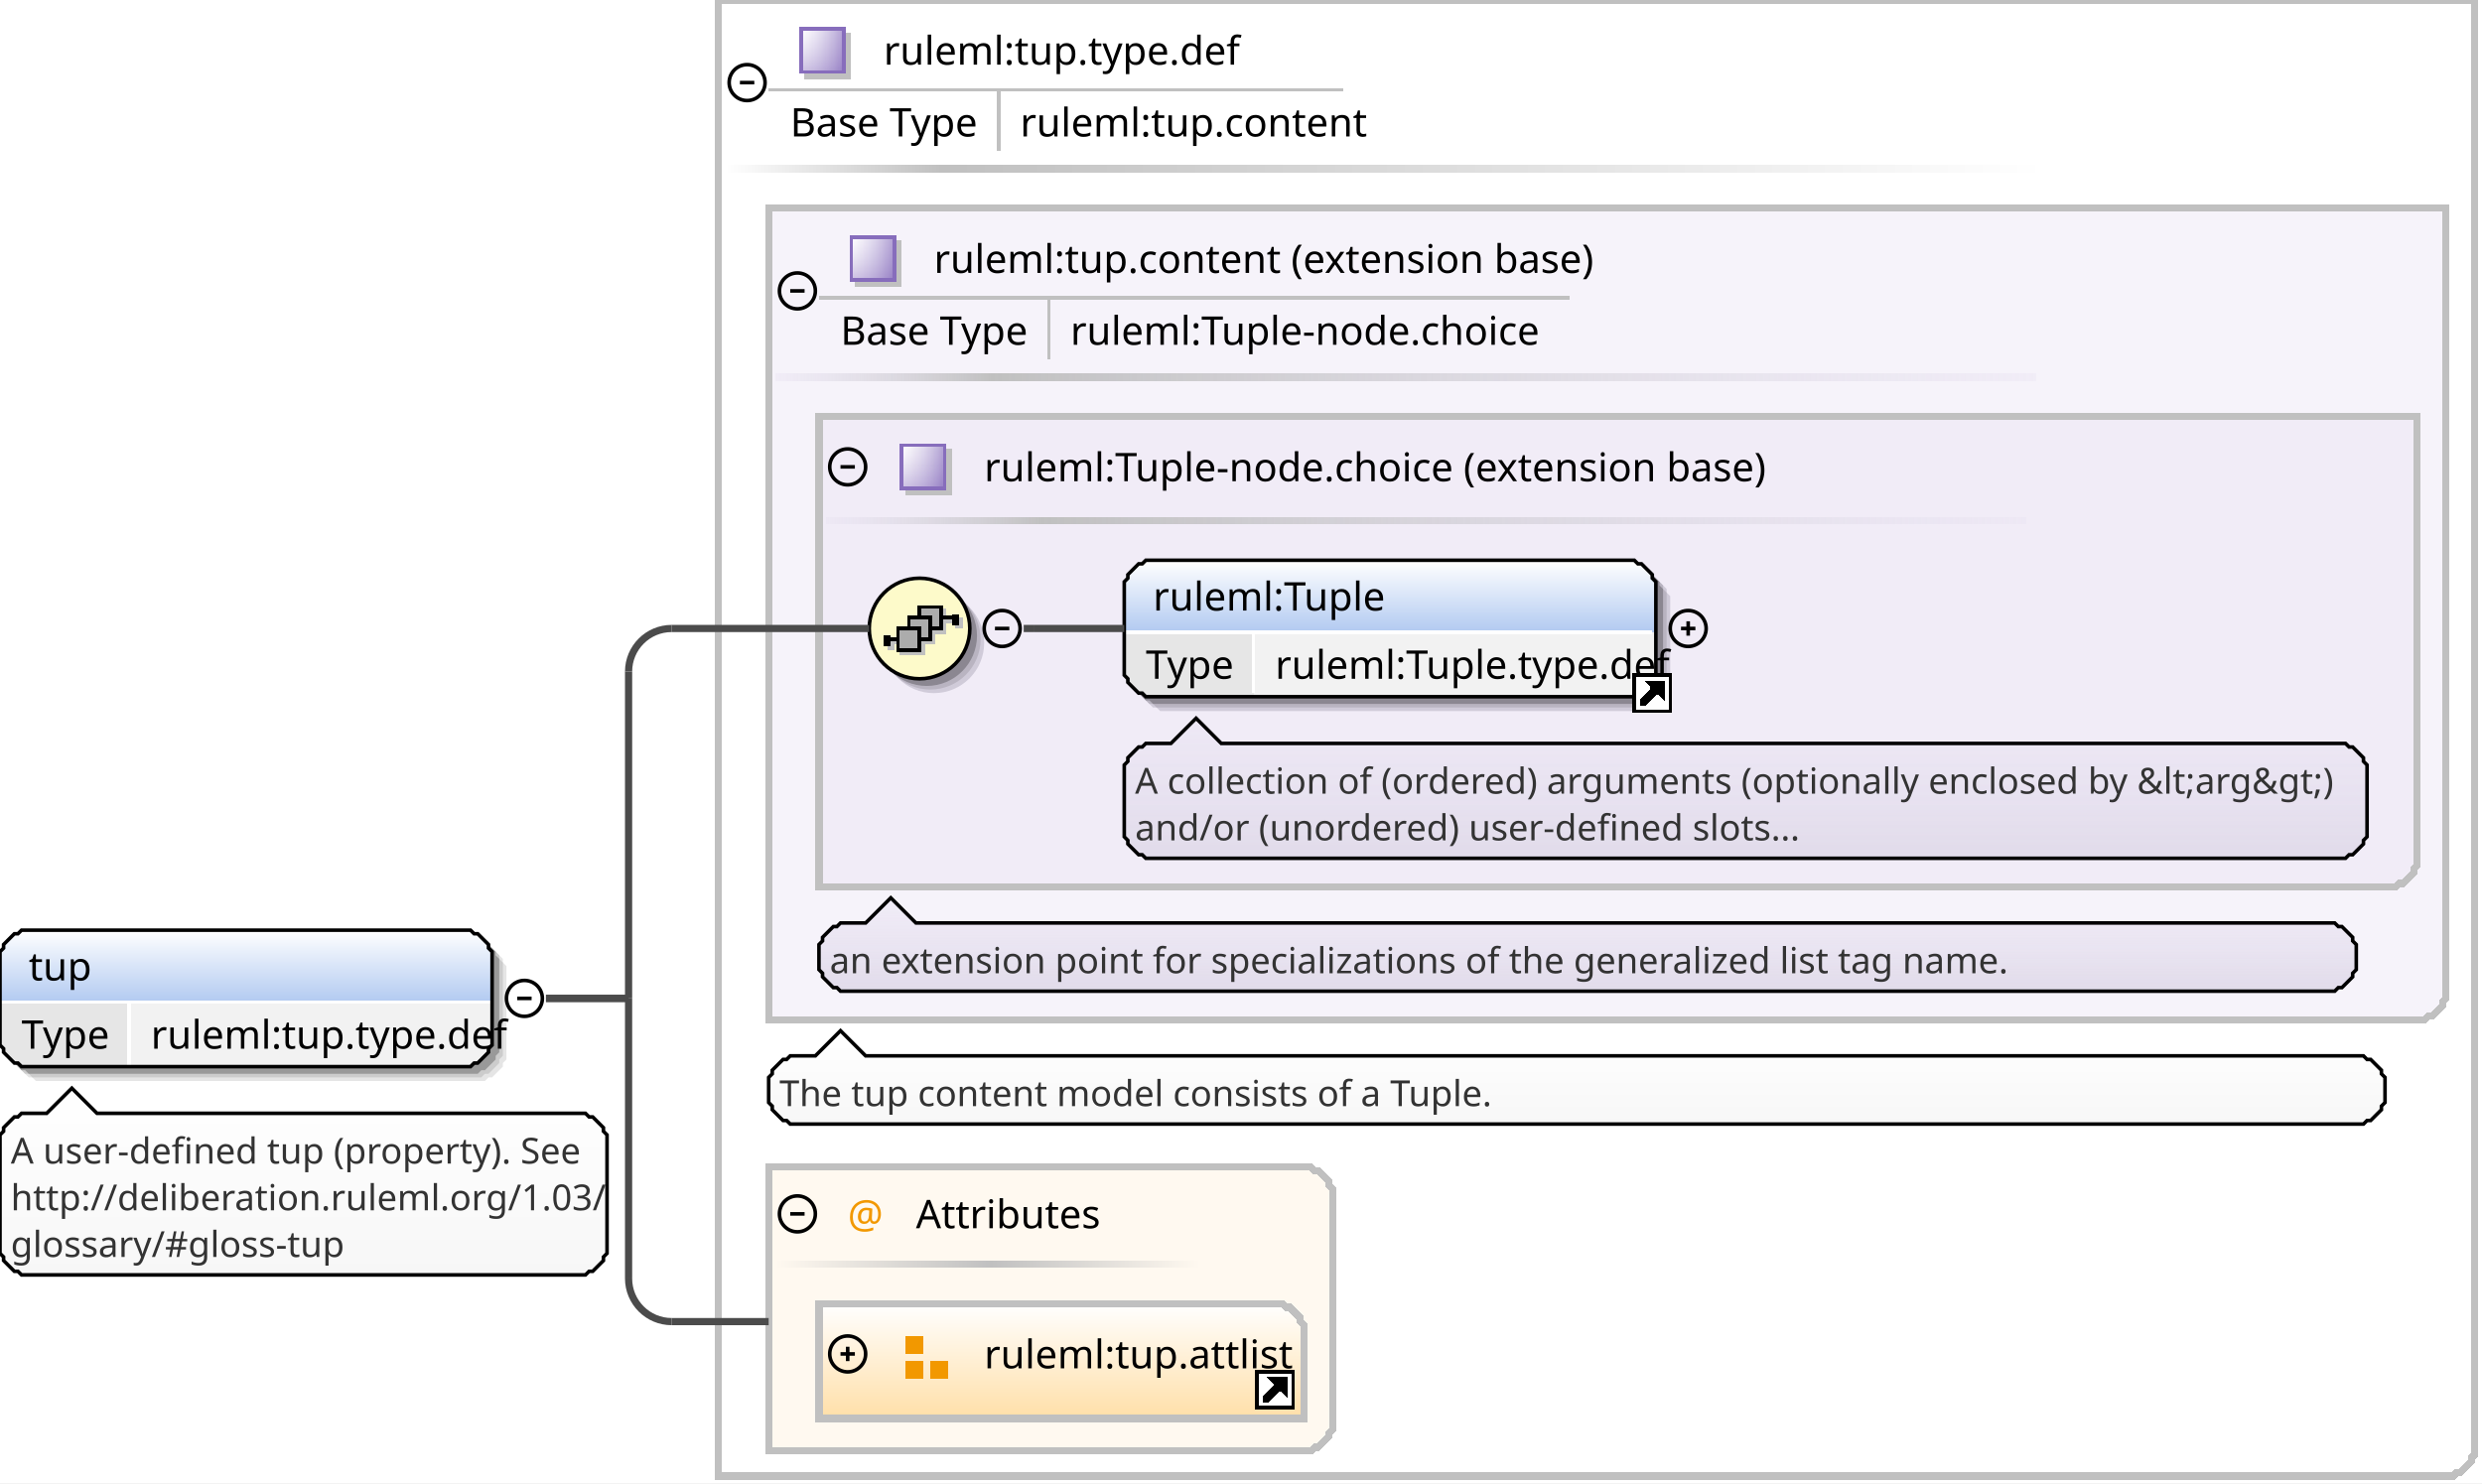
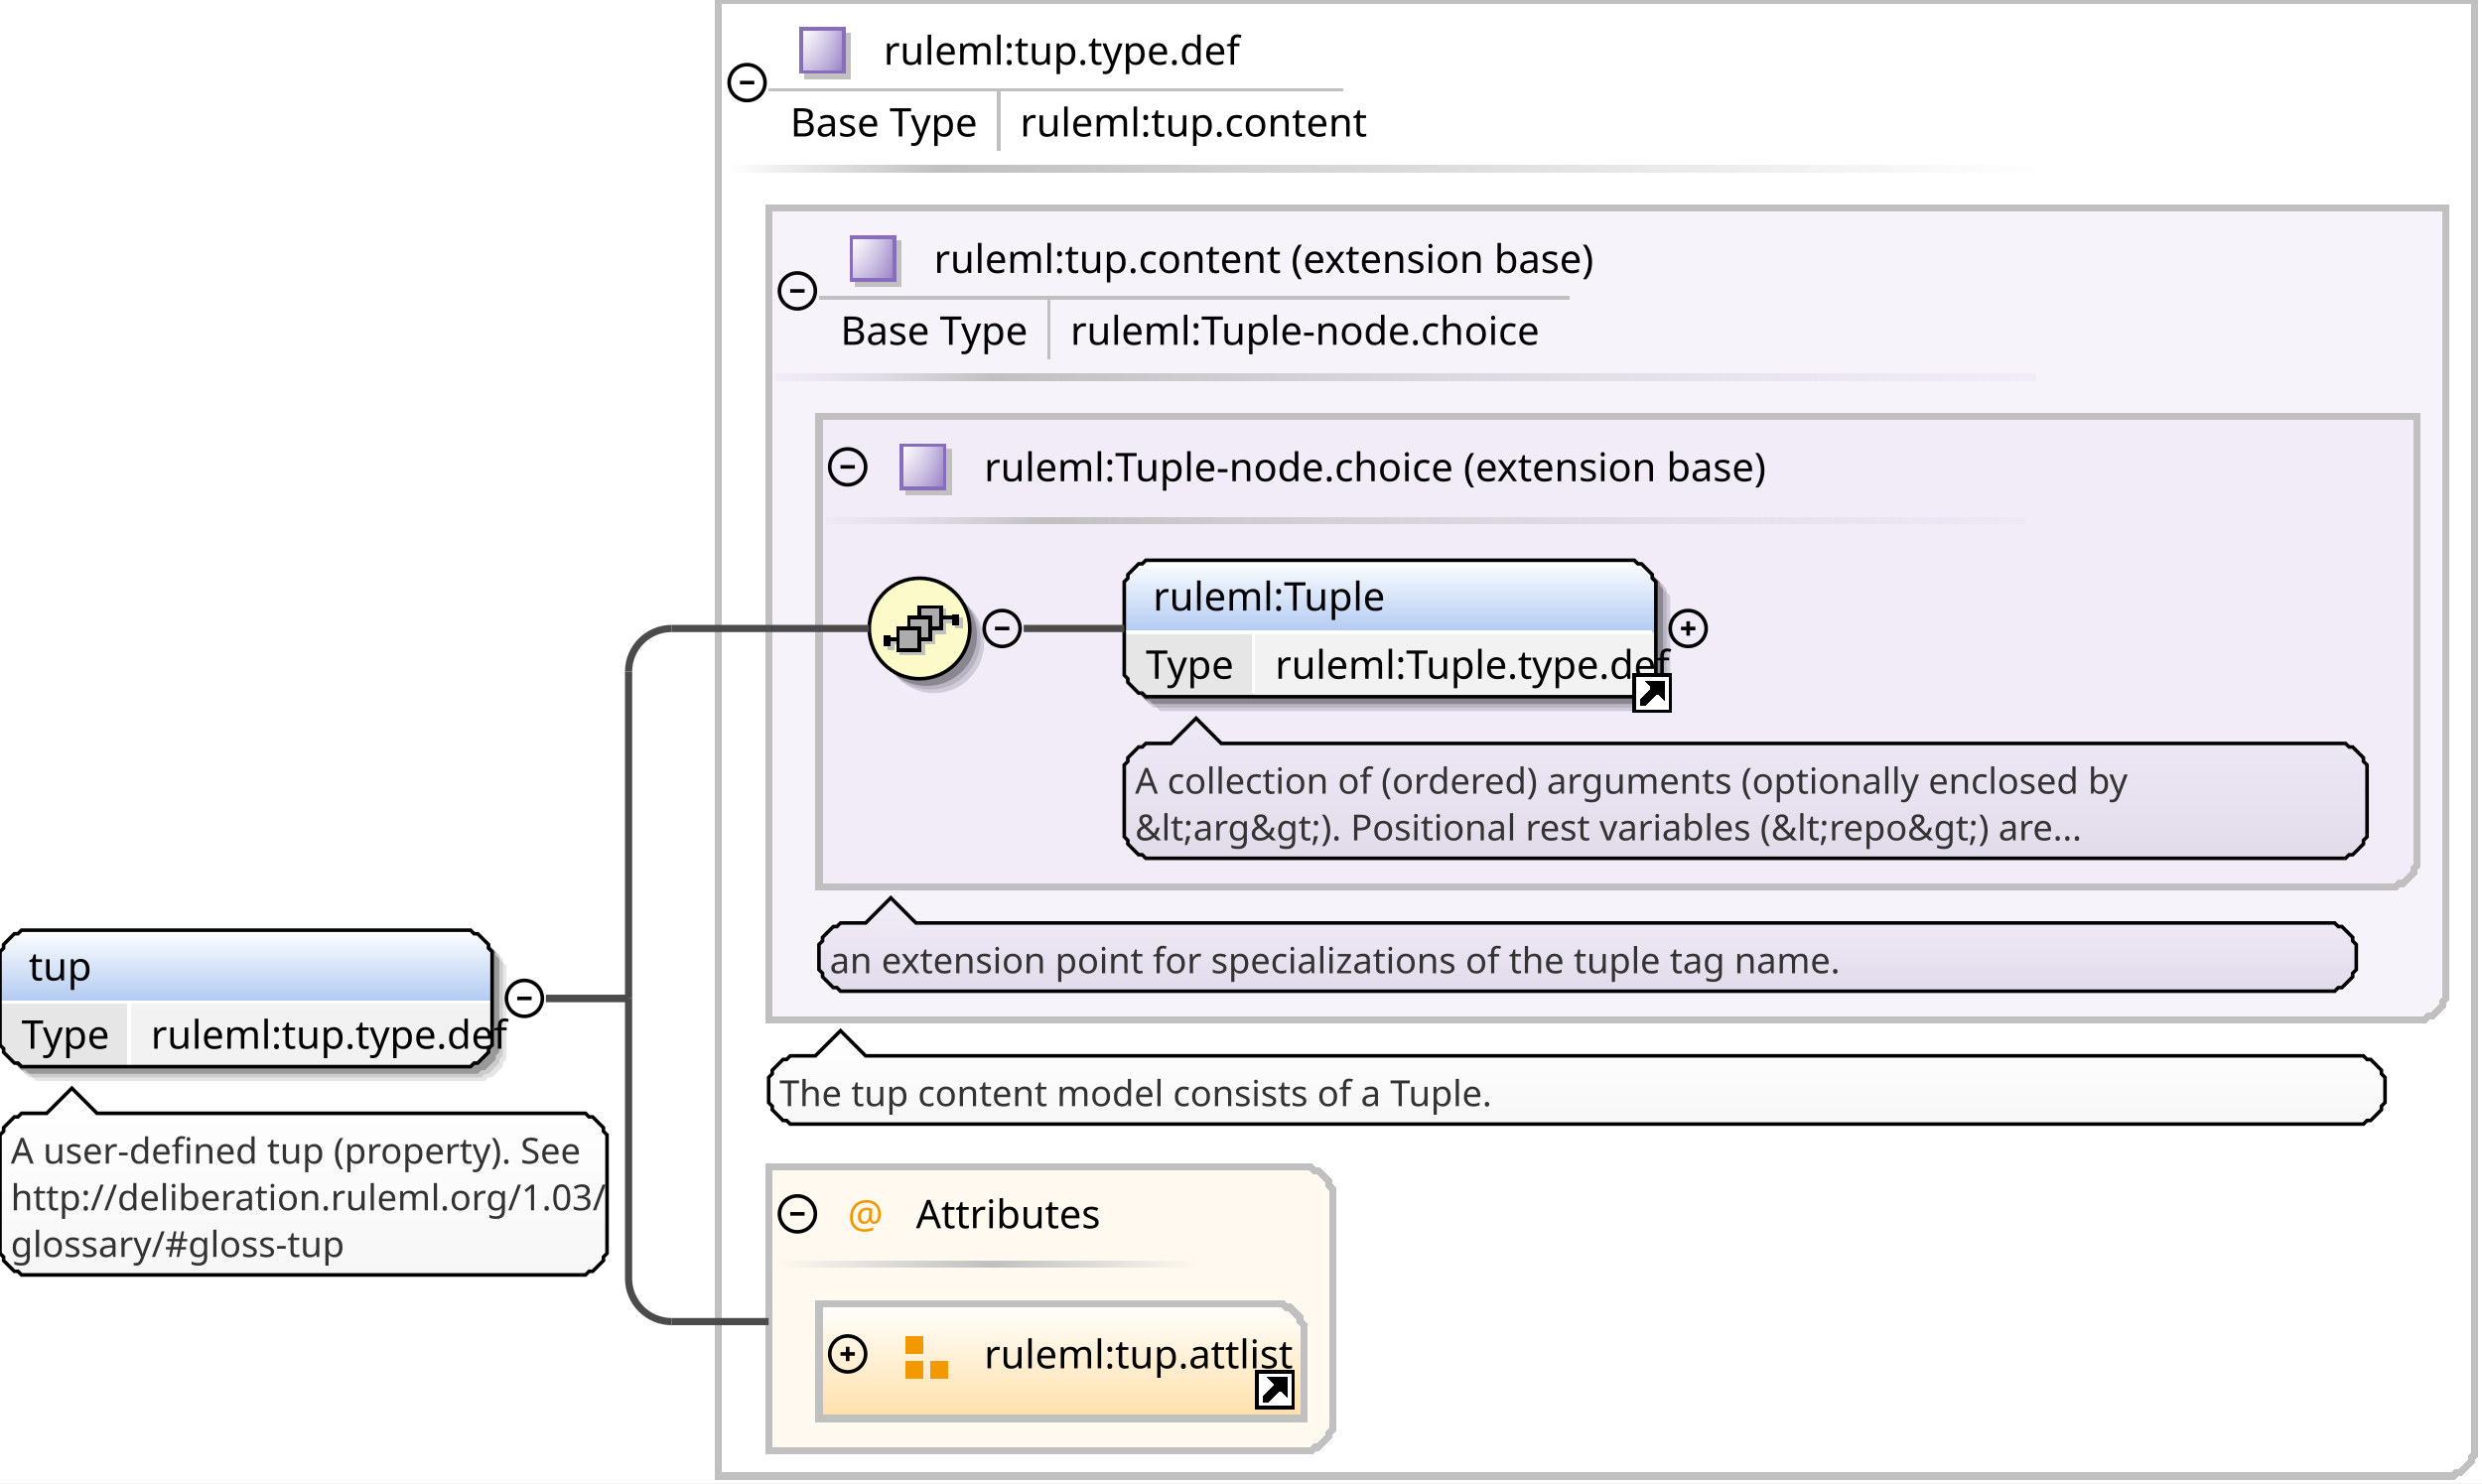
<svg xmlns="http://www.w3.org/2000/svg" color-interpolation="auto" color-rendering="auto" fill="black" fill-opacity="1" font-family="'Dialog'" font-size="12px" font-style="normal" font-weight="normal" height="413" image-rendering="auto" shape-rendering="auto" stroke="black" stroke-dasharray="none" stroke-dashoffset="0" stroke-linecap="square" stroke-linejoin="miter" stroke-miterlimit="10" stroke-opacity="1" stroke-width="1" text-rendering="auto" width="691">
  <defs id="genericDefs" />
  <g>
    <defs id="defs1">
      <linearGradient gradientUnits="userSpaceOnUse" id="linearGradient1" spreadMethod="pad" x1="0" x2="0" y1="259" y2="279">
        <stop offset="0%" stop-color="white" stop-opacity="1" />
        <stop offset="100%" stop-color="rgb(178,202,241)" stop-opacity="1" />
      </linearGradient>
      <linearGradient gradientUnits="userSpaceOnUse" id="linearGradient2" spreadMethod="pad" x1="262" x2="569" y1="46" y2="46">
        <stop offset="0%" stop-color="silver" stop-opacity="1" />
        <stop offset="100%" stop-color="white" stop-opacity="1" />
      </linearGradient>
      <linearGradient gradientUnits="userSpaceOnUse" id="linearGradient3" spreadMethod="pad" x1="202" x2="262" y1="46" y2="46">
        <stop offset="0%" stop-color="white" stop-opacity="1" />
        <stop offset="100%" stop-color="silver" stop-opacity="1" />
      </linearGradient>
      <linearGradient gradientUnits="userSpaceOnUse" id="linearGradient4" spreadMethod="pad" x1="223" x2="223" y1="8" y2="20">
        <stop offset="0%" stop-color="rgb(255,255,255)" stop-opacity="0.353" />
        <stop offset="100%" stop-color="rgb(135,109,188)" stop-opacity="0.667" />
      </linearGradient>
      <linearGradient gradientUnits="userSpaceOnUse" id="linearGradient5" spreadMethod="pad" x1="223" x2="235" y1="8" y2="8">
        <stop offset="0%" stop-color="rgb(255,255,255)" stop-opacity="0.353" />
        <stop offset="100%" stop-color="rgb(135,109,188)" stop-opacity="0.667" />
      </linearGradient>
      <linearGradient gradientUnits="userSpaceOnUse" id="linearGradient6" spreadMethod="pad" x1="276" x2="567" y1="104" y2="104">
        <stop offset="0%" stop-color="silver" stop-opacity="1" />
        <stop offset="100%" stop-color="rgb(232,226,242)" stop-opacity="0.392" />
      </linearGradient>
      <linearGradient gradientUnits="userSpaceOnUse" id="linearGradient7" spreadMethod="pad" x1="216" x2="276" y1="104" y2="104">
        <stop offset="0%" stop-color="rgb(232,226,242)" stop-opacity="0.392" />
        <stop offset="100%" stop-color="silver" stop-opacity="1" />
      </linearGradient>
      <linearGradient gradientUnits="userSpaceOnUse" id="linearGradient8" spreadMethod="pad" x1="237" x2="237" y1="66" y2="78">
        <stop offset="0%" stop-color="rgb(255,255,255)" stop-opacity="0.353" />
        <stop offset="100%" stop-color="rgb(135,109,188)" stop-opacity="0.667" />
      </linearGradient>
      <linearGradient gradientUnits="userSpaceOnUse" id="linearGradient9" spreadMethod="pad" x1="237" x2="249" y1="66" y2="66">
        <stop offset="0%" stop-color="rgb(255,255,255)" stop-opacity="0.353" />
        <stop offset="100%" stop-color="rgb(135,109,188)" stop-opacity="0.667" />
      </linearGradient>
      <linearGradient gradientUnits="userSpaceOnUse" id="linearGradient10" spreadMethod="pad" x1="290" x2="564" y1="144" y2="144">
        <stop offset="0%" stop-color="silver" stop-opacity="1" />
        <stop offset="100%" stop-color="rgb(232,226,242)" stop-opacity="0.392" />
      </linearGradient>
      <linearGradient gradientUnits="userSpaceOnUse" id="linearGradient11" spreadMethod="pad" x1="230" x2="290" y1="144" y2="144">
        <stop offset="0%" stop-color="rgb(232,226,242)" stop-opacity="0.392" />
        <stop offset="100%" stop-color="silver" stop-opacity="1" />
      </linearGradient>
      <linearGradient gradientUnits="userSpaceOnUse" id="linearGradient12" spreadMethod="pad" x1="251" x2="251" y1="124" y2="136">
        <stop offset="0%" stop-color="rgb(255,255,255)" stop-opacity="0.353" />
        <stop offset="100%" stop-color="rgb(135,109,188)" stop-opacity="0.667" />
      </linearGradient>
      <linearGradient gradientUnits="userSpaceOnUse" id="linearGradient13" spreadMethod="pad" x1="251" x2="263" y1="124" y2="124">
        <stop offset="0%" stop-color="rgb(255,255,255)" stop-opacity="0.353" />
        <stop offset="100%" stop-color="rgb(135,109,188)" stop-opacity="0.667" />
      </linearGradient>
      <linearGradient gradientUnits="userSpaceOnUse" id="linearGradient14" spreadMethod="pad" x1="242" x2="242" y1="161" y2="189">
        <stop offset="0%" stop-color="rgb(253,250,202)" stop-opacity="1" />
        <stop offset="100%" stop-color="rgb(253,250,202)" stop-opacity="1" />
      </linearGradient>
      <linearGradient gradientUnits="userSpaceOnUse" id="linearGradient15" spreadMethod="pad" x1="313" x2="313" y1="156" y2="176">
        <stop offset="0%" stop-color="white" stop-opacity="1" />
        <stop offset="100%" stop-color="rgb(178,202,241)" stop-opacity="1" />
      </linearGradient>
      <linearGradient gradientUnits="userSpaceOnUse" id="linearGradient16" spreadMethod="pad" x1="313" x2="313" y1="200" y2="239">
        <stop offset="0%" stop-color="rgb(232,226,242)" stop-opacity="0.392" />
        <stop offset="100%" stop-color="rgb(225,219,234)" stop-opacity="1" />
      </linearGradient>
      <linearGradient gradientUnits="userSpaceOnUse" id="linearGradient17" spreadMethod="pad" x1="228" x2="228" y1="250" y2="276">
        <stop offset="0%" stop-color="rgb(232,226,242)" stop-opacity="0.392" />
        <stop offset="100%" stop-color="rgb(225,219,234)" stop-opacity="1" />
      </linearGradient>
      <linearGradient gradientUnits="userSpaceOnUse" id="linearGradient18" spreadMethod="pad" x1="214" x2="214" y1="287" y2="313">
        <stop offset="0%" stop-color="white" stop-opacity="1" />
        <stop offset="100%" stop-color="rgb(247,247,247)" stop-opacity="1" />
      </linearGradient>
      <linearGradient gradientUnits="userSpaceOnUse" id="linearGradient19" spreadMethod="pad" x1="276" x2="334" y1="351" y2="351">
        <stop offset="0%" stop-color="silver" stop-opacity="1" />
        <stop offset="100%" stop-color="rgb(255,249,240)" stop-opacity="1" />
      </linearGradient>
      <linearGradient gradientUnits="userSpaceOnUse" id="linearGradient20" spreadMethod="pad" x1="216" x2="276" y1="351" y2="351">
        <stop offset="0%" stop-color="rgb(255,249,240)" stop-opacity="1" />
        <stop offset="100%" stop-color="silver" stop-opacity="1" />
      </linearGradient>
      <linearGradient gradientUnits="userSpaceOnUse" id="linearGradient21" spreadMethod="pad" x1="228" x2="228" y1="363" y2="395">
        <stop offset="0%" stop-color="white" stop-opacity="1" />
        <stop offset="100%" stop-color="rgb(255,223,168)" stop-opacity="1" />
      </linearGradient>
      <linearGradient gradientUnits="userSpaceOnUse" id="linearGradient22" spreadMethod="pad" x1="0" x2="0" y1="303" y2="355">
        <stop offset="0%" stop-color="white" stop-opacity="1" />
        <stop offset="100%" stop-color="rgb(247,247,247)" stop-opacity="1" />
      </linearGradient>
      <clipPath clipPathUnits="userSpaceOnUse" id="clipPath1">
        <path d="M0 0 L691 0 L691 413 L0 413 L0 0 Z" />
      </clipPath>
    </defs>
    <g fill="white" stroke="white">
      <rect clip-path="url(#clipPath1)" height="413" stroke="none" width="691" x="0" y="0" />
    </g>
    <g fill="rgb(229,229,229)" font-family="sans-serif" font-size="11px" stroke="rgb(229,229,229)" text-rendering="optimizeLegibility">
      <polygon clip-path="url(#clipPath1)" points=" 4 269 5 268 5 267 6 266 7 265 8 264 9 264 10 263 135 263 136 264 137 264 138 265 139 266 140 267 140 268 141 269 141 295 140 296 140 297 139 298 138 299 137 300 136 300 135 301 10 301 9 300 8 300 7 299 6 298 5 297 5 296 4 295" stroke="none" />
      <polygon clip-path="url(#clipPath1)" fill="rgb(204,204,204)" points=" 3 268 4 267 4 266 5 265 6 264 7 263 8 263 9 262 134 262 135 263 136 263 137 264 138 265 139 266 139 267 140 268 140 294 139 295 139 296 138 297 137 298 136 299 135 299 134 300 9 300 8 299 7 299 6 298 5 297 4 296 4 295 3 294" stroke="none" />
      <polygon clip-path="url(#clipPath1)" fill="rgb(153,153,153)" points=" 2 267 3 266 3 265 4 264 5 263 6 262 7 262 8 261 133 261 134 262 135 262 136 263 137 264 138 265 138 266 139 267 139 293 138 294 138 295 137 296 136 297 135 298 134 298 133 299 8 299 7 298 6 298 5 297 4 296 3 295 3 294 2 293" stroke="none" />
    </g>
    <g fill="url(#linearGradient1)" font-family="sans-serif" font-size="11px" shape-rendering="crispEdges" stroke="url(#linearGradient1)" text-rendering="geometricPrecision">
      <polygon clip-path="url(#clipPath1)" points=" 0 265 1 264 1 263 2 262 3 261 4 260 5 260 6 259 131 259 132 260 133 260 134 261 135 262 136 263 136 264 137 265 137 279 136 279 136 279 135 279 134 279 133 279 132 279 131 279 6 279 5 279 4 279 3 279 2 279 1 279 1 279 0 279" stroke="none" />
      <polygon clip-path="url(#clipPath1)" fill="rgb(230,230,230)" points=" 0 279 1 279 1 279 2 279 3 279 4 279 5 279 6 279 36 279 36 279 36 279 36 279 36 279 36 279 36 279 36 279 36 291 36 292 36 293 36 294 36 295 36 296 36 296 36 297 6 297 5 296 4 296 3 295 2 294 1 293 1 292 0 291" stroke="none" />
      <polygon clip-path="url(#clipPath1)" fill="rgb(242,242,242)" points=" 36 279 36 279 36 279 36 279 36 279 36 279 36 279 36 279 131 279 132 279 133 279 134 279 135 279 136 279 136 279 137 279 137 291 136 292 136 293 135 294 134 295 133 296 132 296 131 297 36 297 36 296 36 296 36 295 36 294 36 293 36 292 36 291" stroke="none" />
      <line clip-path="url(#clipPath1)" fill="none" stroke="white" x1="0" x2="136" y1="279" y2="279" />
      <text clip-path="url(#clipPath1)" fill="black" stroke="none" x="6" xml:space="preserve" y="292">Type</text>
      <text clip-path="url(#clipPath1)" fill="black" stroke="none" x="42" xml:space="preserve" y="292">ruleml:tup.type.def</text>
      <line clip-path="url(#clipPath1)" fill="none" stroke="white" x1="36" x2="36" y1="279" y2="296" />
    </g>
    <g font-family="sans-serif" font-size="11px" stroke-linecap="butt" text-rendering="optimizeLegibility">
      <polygon clip-path="url(#clipPath1)" fill="none" points=" 0 265 1 264 1 263 2 262 3 261 4 260 5 260 6 259 131 259 132 260 133 260 134 261 135 262 136 263 136 264 137 265 137 291 136 292 136 293 135 294 134 295 133 296 132 296 131 297 6 297 5 296 4 296 3 295 2 294 1 293 1 292 0 291" />
      <text clip-path="url(#clipPath1)" shape-rendering="crispEdges" stroke="none" text-rendering="geometricPrecision" x="8" xml:space="preserve" y="273">tup</text>
      <circle clip-path="url(#clipPath1)" cx="146" cy="278" fill="none" r="5" />
      <line clip-path="url(#clipPath1)" fill="none" x1="144" x2="148" y1="278" y2="278" />
    </g>
    <g fill="white" font-family="sans-serif" font-size="11px" shape-rendering="crispEdges" stroke="white" stroke-linecap="butt" stroke-width="2" text-rendering="geometricPrecision">
      <polygon clip-path="url(#clipPath1)" points=" 200 0 689 0 689 405 688 406 688 407 687 408 686 409 685 410 684 410 683 411 200 411" stroke="none" />
      <polygon clip-path="url(#clipPath1)" fill="none" points=" 200 0 689 0 689 405 688 406 688 407 687 408 686 409 685 410 684 410 683 411 200 411" stroke="silver" />
      <rect clip-path="url(#clipPath1)" fill="url(#linearGradient2)" height="2" stroke="none" width="307" x="262" y="46" />
      <rect clip-path="url(#clipPath1)" fill="url(#linearGradient3)" height="2" stroke="none" width="60" x="202" y="46" />
      <line clip-path="url(#clipPath1)" fill="none" stroke="silver" stroke-width="1" x1="214" x2="374" y1="25" y2="25" />
      <text clip-path="url(#clipPath1)" fill="black" stroke="none" stroke-width="1" x="220" xml:space="preserve" y="38">Base Type</text>
      <text clip-path="url(#clipPath1)" fill="black" stroke="none" stroke-width="1" x="284" xml:space="preserve" y="38">ruleml:tup.content</text>
      <line clip-path="url(#clipPath1)" fill="none" stroke="silver" stroke-width="1" x1="278" x2="278" y1="25" y2="42" />
      <rect clip-path="url(#clipPath1)" fill="silver" height="13" stroke="none" stroke-width="1" width="13" x="224" y="9" />
      <rect clip-path="url(#clipPath1)" height="12" stroke="none" stroke-width="1" width="12" x="223" y="8" />
      <rect clip-path="url(#clipPath1)" fill="url(#linearGradient4)" height="12" stroke="none" stroke-width="1" width="12" x="223" y="8" />
      <rect clip-path="url(#clipPath1)" fill="url(#linearGradient5)" height="12" stroke="none" stroke-width="1" width="12" x="223" y="8" />
      <rect clip-path="url(#clipPath1)" fill="none" height="12" stroke="rgb(135,109,188)" stroke-width="1" width="12" x="223" y="8" />
      <text clip-path="url(#clipPath1)" fill="black" stroke="none" stroke-width="1" x="246" xml:space="preserve" y="18">ruleml:tup.type.def</text>
    </g>
    <g font-family="sans-serif" font-size="11px" stroke-linecap="butt" text-rendering="optimizeLegibility">
      <circle clip-path="url(#clipPath1)" cx="208" cy="23" fill="none" r="5" />
      <line clip-path="url(#clipPath1)" fill="none" x1="206" x2="210" y1="23" y2="23" />
    </g>
    <g fill="rgb(232,226,242)" fill-opacity="0.392" font-family="sans-serif" font-size="11px" shape-rendering="crispEdges" stroke="rgb(232,226,242)" stroke-linecap="butt" stroke-opacity="0.392" stroke-width="2" text-rendering="geometricPrecision">
      <polygon clip-path="url(#clipPath1)" points=" 214 58 681 58 681 278 680 279 680 280 679 281 678 282 677 283 676 283 675 284 214 284" stroke="none" />
    </g>
    <g fill="silver" font-family="sans-serif" font-size="11px" shape-rendering="crispEdges" stroke="silver" stroke-linecap="butt" stroke-width="2" text-rendering="geometricPrecision">
      <polygon clip-path="url(#clipPath1)" fill="none" points=" 214 58 681 58 681 278 680 279 680 280 679 281 678 282 677 283 676 283 675 284 214 284" />
      <rect clip-path="url(#clipPath1)" fill="url(#linearGradient6)" height="2" stroke="none" width="291" x="276" y="104" />
      <rect clip-path="url(#clipPath1)" fill="url(#linearGradient7)" height="2" stroke="none" width="60" x="216" y="104" />
      <line clip-path="url(#clipPath1)" fill="none" stroke-width="1" x1="228" x2="437" y1="83" y2="83" />
      <text clip-path="url(#clipPath1)" fill="black" stroke="none" stroke-width="1" x="234" xml:space="preserve" y="96">Base Type</text>
      <text clip-path="url(#clipPath1)" fill="black" stroke="none" stroke-width="1" x="298" xml:space="preserve" y="96">ruleml:Tuple-node.choice</text>
      <line clip-path="url(#clipPath1)" fill="none" stroke-width="1" x1="292" x2="292" y1="83" y2="100" />
      <rect clip-path="url(#clipPath1)" height="13" stroke="none" stroke-width="1" width="13" x="238" y="67" />
      <rect clip-path="url(#clipPath1)" fill="white" height="12" stroke="none" stroke-width="1" width="12" x="237" y="66" />
      <rect clip-path="url(#clipPath1)" fill="url(#linearGradient8)" height="12" stroke="none" stroke-width="1" width="12" x="237" y="66" />
      <rect clip-path="url(#clipPath1)" fill="url(#linearGradient9)" height="12" stroke="none" stroke-width="1" width="12" x="237" y="66" />
      <rect clip-path="url(#clipPath1)" fill="none" height="12" stroke="rgb(135,109,188)" stroke-width="1" width="12" x="237" y="66" />
      <text clip-path="url(#clipPath1)" fill="black" stroke="none" stroke-width="1" x="260" xml:space="preserve" y="76">ruleml:tup.content (extension base)</text>
    </g>
    <g font-family="sans-serif" font-size="11px" stroke-linecap="butt" text-rendering="optimizeLegibility">
      <circle clip-path="url(#clipPath1)" cx="222" cy="81" fill="none" r="5" />
      <line clip-path="url(#clipPath1)" fill="none" x1="220" x2="224" y1="81" y2="81" />
    </g>
    <g fill="rgb(232,226,242)" fill-opacity="0.392" font-family="sans-serif" font-size="11px" shape-rendering="crispEdges" stroke="rgb(232,226,242)" stroke-linecap="butt" stroke-opacity="0.392" stroke-width="2" text-rendering="geometricPrecision">
      <polygon clip-path="url(#clipPath1)" points=" 228 116 673 116 673 241 672 242 672 243 671 244 670 245 669 246 668 246 667 247 228 247" stroke="none" />
    </g>
    <g fill="silver" font-family="sans-serif" font-size="11px" shape-rendering="crispEdges" stroke="silver" stroke-linecap="butt" stroke-width="2" text-rendering="geometricPrecision">
      <polygon clip-path="url(#clipPath1)" fill="none" points=" 228 116 673 116 673 241 672 242 672 243 671 244 670 245 669 246 668 246 667 247 228 247" />
      <rect clip-path="url(#clipPath1)" fill="url(#linearGradient10)" height="2" stroke="none" width="274" x="290" y="144" />
      <rect clip-path="url(#clipPath1)" fill="url(#linearGradient11)" height="2" stroke="none" width="60" x="230" y="144" />
      <rect clip-path="url(#clipPath1)" height="13" stroke="none" stroke-width="1" width="13" x="252" y="125" />
      <rect clip-path="url(#clipPath1)" fill="white" height="12" stroke="none" stroke-width="1" width="12" x="251" y="124" />
      <rect clip-path="url(#clipPath1)" fill="url(#linearGradient12)" height="12" stroke="none" stroke-width="1" width="12" x="251" y="124" />
      <rect clip-path="url(#clipPath1)" fill="url(#linearGradient13)" height="12" stroke="none" stroke-width="1" width="12" x="251" y="124" />
      <rect clip-path="url(#clipPath1)" fill="none" height="12" stroke="rgb(135,109,188)" stroke-width="1" width="12" x="251" y="124" />
      <text clip-path="url(#clipPath1)" fill="black" stroke="none" stroke-width="1" x="274" xml:space="preserve" y="134">ruleml:Tuple-node.choice (extension base)</text>
    </g>
    <g font-family="sans-serif" font-size="11px" stroke-linecap="butt" text-rendering="optimizeLegibility">
      <circle clip-path="url(#clipPath1)" cx="236" cy="130" fill="none" r="5" />
      <line clip-path="url(#clipPath1)" fill="none" x1="234" x2="238" y1="130" y2="130" />
      <circle clip-path="url(#clipPath1)" cx="260" cy="179" fill="rgb(208,203,217)" r="14" stroke="none" />
      <circle clip-path="url(#clipPath1)" cx="259" cy="178" fill="rgb(185,180,193)" r="14" stroke="none" />
      <circle clip-path="url(#clipPath1)" cx="258" cy="177" fill="rgb(139,135,145)" r="14" stroke="none" />
    </g>
    <g fill="url(#linearGradient14)" font-family="sans-serif" font-size="11px" shape-rendering="crispEdges" stroke="url(#linearGradient14)" stroke-linecap="butt" text-rendering="geometricPrecision">
      <circle clip-path="url(#clipPath1)" cx="256" cy="175" r="14" stroke="none" />
    </g>
    <g font-family="sans-serif" font-size="11px" stroke-linecap="butt" text-rendering="optimizeLegibility">
      <circle clip-path="url(#clipPath1)" cx="256" cy="175" fill="none" r="14" />
    </g>
    <g fill="silver" font-family="sans-serif" font-size="11px" shape-rendering="crispEdges" stroke="silver" stroke-linecap="butt" text-rendering="geometricPrecision">
      <line clip-path="url(#clipPath1)" fill="none" x1="263" x2="267" y1="173" y2="173" />
      <rect clip-path="url(#clipPath1)" height="3" stroke="none" width="2" x="266" y="172" />
      <rect clip-path="url(#clipPath1)" height="6" stroke="none" width="6" x="257" y="170" />
      <rect clip-path="url(#clipPath1)" fill="none" height="6" width="6" x="257" y="170" />
      <rect clip-path="url(#clipPath1)" height="6" stroke="none" width="6" x="254" y="173" />
      <rect clip-path="url(#clipPath1)" fill="none" height="6" width="6" x="254" y="173" />
      <rect clip-path="url(#clipPath1)" height="6" stroke="none" width="6" x="251" y="176" />
      <rect clip-path="url(#clipPath1)" fill="none" height="6" width="6" x="251" y="176" />
      <line clip-path="url(#clipPath1)" fill="none" x1="251" x2="247" y1="179" y2="179" />
      <rect clip-path="url(#clipPath1)" height="3" stroke="none" width="2" x="247" y="178" />
      <line clip-path="url(#clipPath1)" fill="none" stroke="black" x1="262" x2="266" y1="172" y2="172" />
      <rect clip-path="url(#clipPath1)" fill="black" height="3" stroke="none" width="2" x="265" y="171" />
      <rect clip-path="url(#clipPath1)" fill="rgb(172,172,172)" height="6" stroke="none" width="6" x="256" y="169" />
      <rect clip-path="url(#clipPath1)" fill="none" height="6" stroke="black" width="6" x="256" y="169" />
      <rect clip-path="url(#clipPath1)" fill="rgb(172,172,172)" height="6" stroke="none" width="6" x="253" y="172" />
      <rect clip-path="url(#clipPath1)" fill="none" height="6" stroke="black" width="6" x="253" y="172" />
      <rect clip-path="url(#clipPath1)" fill="rgb(172,172,172)" height="6" stroke="none" width="6" x="250" y="175" />
      <rect clip-path="url(#clipPath1)" fill="none" height="6" stroke="black" width="6" x="250" y="175" />
      <line clip-path="url(#clipPath1)" fill="none" stroke="black" x1="250" x2="246" y1="178" y2="178" />
      <rect clip-path="url(#clipPath1)" fill="black" height="3" stroke="none" width="2" x="246" y="177" />
    </g>
    <g font-family="sans-serif" font-size="11px" stroke-linecap="butt" text-rendering="optimizeLegibility">
      <circle clip-path="url(#clipPath1)" cx="279" cy="175" fill="none" r="5" />
      <line clip-path="url(#clipPath1)" fill="none" x1="277" x2="281" y1="175" y2="175" />
      <polygon clip-path="url(#clipPath1)" fill="rgb(208,203,217)" points=" 317 166 318 165 318 164 319 163 320 162 321 161 322 161 323 160 459 160 460 161 461 161 462 162 463 163 464 164 464 165 465 166 465 192 464 193 464 194 463 195 462 196 461 197 460 197 459 198 323 198 322 197 321 197 320 196 319 195 318 194 318 193 317 192" stroke="none" />
      <polygon clip-path="url(#clipPath1)" fill="rgb(185,180,193)" points=" 316 165 317 164 317 163 318 162 319 161 320 160 321 160 322 159 458 159 459 160 460 160 461 161 462 162 463 163 463 164 464 165 464 191 463 192 463 193 462 194 461 195 460 196 459 196 458 197 322 197 321 196 320 196 319 195 318 194 317 193 317 192 316 191" stroke="none" />
      <polygon clip-path="url(#clipPath1)" fill="rgb(139,135,145)" points=" 315 164 316 163 316 162 317 161 318 160 319 159 320 159 321 158 457 158 458 159 459 159 460 160 461 161 462 162 462 163 463 164 463 190 462 191 462 192 461 193 460 194 459 195 458 195 457 196 321 196 320 195 319 195 318 194 317 193 316 192 316 191 315 190" stroke="none" />
    </g>
    <g fill="url(#linearGradient15)" font-family="sans-serif" font-size="11px" shape-rendering="crispEdges" stroke="url(#linearGradient15)" stroke-linecap="butt" text-rendering="geometricPrecision">
      <polygon clip-path="url(#clipPath1)" points=" 313 162 314 161 314 160 315 159 316 158 317 157 318 157 319 156 455 156 456 157 457 157 458 158 459 159 460 160 460 161 461 162 461 176 460 176 460 176 459 176 458 176 457 176 456 176 455 176 319 176 318 176 317 176 316 176 315 176 314 176 314 176 313 176" stroke="none" />
      <polygon clip-path="url(#clipPath1)" fill="rgb(230,230,230)" points=" 313 176 314 176 314 176 315 176 316 176 317 176 318 176 319 176 349 176 349 176 349 176 349 176 349 176 349 176 349 176 349 176 349 188 349 189 349 190 349 191 349 192 349 193 349 193 349 194 319 194 318 193 317 193 316 192 315 191 314 190 314 189 313 188" stroke="none" />
      <polygon clip-path="url(#clipPath1)" fill="rgb(242,242,242)" points=" 349 176 349 176 349 176 349 176 349 176 349 176 349 176 349 176 455 176 456 176 457 176 458 176 459 176 460 176 460 176 461 176 461 188 460 189 460 190 459 191 458 192 457 193 456 193 455 194 349 194 349 193 349 193 349 192 349 191 349 190 349 189 349 188" stroke="none" />
      <line clip-path="url(#clipPath1)" fill="none" stroke="white" x1="313" x2="460" y1="176" y2="176" />
      <text clip-path="url(#clipPath1)" fill="black" stroke="none" x="319" xml:space="preserve" y="189">Type</text>
      <text clip-path="url(#clipPath1)" fill="black" stroke="none" x="355" xml:space="preserve" y="189">ruleml:Tuple.type.def</text>
      <line clip-path="url(#clipPath1)" fill="none" stroke="white" x1="349" x2="349" y1="176" y2="193" />
    </g>
    <g font-family="sans-serif" font-size="11px" stroke-linecap="butt" text-rendering="optimizeLegibility">
      <polygon clip-path="url(#clipPath1)" fill="none" points=" 313 162 314 161 314 160 315 159 316 158 317 157 318 157 319 156 455 156 456 157 457 157 458 158 459 159 460 160 460 161 461 162 461 188 460 189 460 190 459 191 458 192 457 193 456 193 455 194 319 194 318 193 317 193 316 192 315 191 314 190 314 189 313 188" />
      <text clip-path="url(#clipPath1)" shape-rendering="crispEdges" stroke="none" text-rendering="geometricPrecision" x="321" xml:space="preserve" y="170">ruleml:Tuple</text>
    </g>
    <g fill="white" font-family="sans-serif" font-size="11px" shape-rendering="crispEdges" stroke="white" stroke-linecap="butt" text-rendering="geometricPrecision">
      <rect clip-path="url(#clipPath1)" height="10" stroke="none" width="10" x="455" y="188" />
      <polygon clip-path="url(#clipPath1)" fill="none" points=" 457 196 457 195 460 192 460 191 459 190 463 190 463 194 462 193 461 193 458 196" stroke="black" />
      <polygon clip-path="url(#clipPath1)" fill="black" points=" 457 196 457 195 460 192 460 191 459 190 463 190 463 194 462 193 461 193 458 196" stroke="none" />
      <rect clip-path="url(#clipPath1)" fill="none" height="10" stroke="black" width="10" x="455" y="188" />
    </g>
    <g font-family="sans-serif" font-size="11px" stroke-linecap="butt" text-rendering="optimizeLegibility">
      <circle clip-path="url(#clipPath1)" cx="470" cy="175" fill="none" r="5" />
      <line clip-path="url(#clipPath1)" fill="none" x1="468" x2="472" y1="175" y2="175" />
      <line clip-path="url(#clipPath1)" fill="none" x1="470" x2="470" y1="173" y2="177" />
    </g>
    <g fill="url(#linearGradient16)" font-family="sans-serif" font-size="11px" shape-rendering="crispEdges" stroke="url(#linearGradient16)" stroke-linecap="butt" text-rendering="geometricPrecision">
      <polygon clip-path="url(#clipPath1)" points=" 313 213 314 212 314 211 315 210 316 209 317 208 318 208 319 207 326 207 333 200 340 207 653 207 654 208 655 208 656 209 657 210 658 211 658 212 659 213 659 233 658 234 658 235 657 236 656 237 655 238 654 238 653 239 319 239 318 238 317 238 316 237 315 236 314 235 314 234 313 233" stroke="none" />
    </g>
    <g font-family="sans-serif" font-size="11px" stroke-linecap="butt" text-rendering="optimizeLegibility">
      <polygon clip-path="url(#clipPath1)" fill="none" points=" 313 213 314 212 314 211 315 210 316 209 317 208 318 208 319 207 326 207 333 200 340 207 653 207 654 208 655 208 656 209 657 210 658 211 658 212 659 213 659 233 658 234 658 235 657 236 656 237 655 238 654 238 653 239 319 239 318 238 317 238 316 237 315 236 314 235 314 234 313 233" />
    </g>
    <g fill="rgb(51,51,51)" font-family="sans-serif" font-size="10px" shape-rendering="crispEdges" stroke="rgb(51,51,51)" stroke-linecap="butt" text-rendering="geometricPrecision">
-       <text clip-path="url(#clipPath1)" stroke="none" x="316" xml:space="preserve" y="221">A collection of (ordered) arguments (optionally enclosed by &amp;lt;arg&amp;gt;) </text>
-       <text clip-path="url(#clipPath1)" stroke="none" x="316" xml:space="preserve" y="234">and/or (unordered) user-defined slots...</text>
+       <text clip-path="url(#clipPath1)" stroke="none" x="316" xml:space="preserve" y="221">A collection of (ordered) arguments (optionally enclosed by </text>
+       <text clip-path="url(#clipPath1)" stroke="none" x="316" xml:space="preserve" y="234">&amp;lt;arg&amp;gt;). Positional rest variables (&amp;lt;repo&amp;gt;) are...</text>
    </g>
    <g fill="rgb(75,75,75)" font-family="sans-serif" font-size="11px" stroke="rgb(75,75,75)" stroke-linecap="butt" stroke-width="2" text-rendering="optimizeLegibility">
      <line clip-path="url(#clipPath1)" fill="none" x1="285" x2="288" y1="175" y2="175" />
      <line clip-path="url(#clipPath1)" fill="none" x1="288" x2="288" y1="175" y2="175" />
      <line clip-path="url(#clipPath1)" fill="none" x1="288" x2="313" y1="175" y2="175" />
    </g>
    <g fill="url(#linearGradient17)" font-family="sans-serif" font-size="11px" shape-rendering="crispEdges" stroke="url(#linearGradient17)" stroke-linecap="butt" text-rendering="geometricPrecision">
      <polygon clip-path="url(#clipPath1)" points=" 228 263 229 262 229 261 230 260 231 259 232 258 233 258 234 257 241 257 248 250 255 257 650 257 651 258 652 258 653 259 654 260 655 261 655 262 656 263 656 270 655 271 655 272 654 273 653 274 652 275 651 275 650 276 234 276 233 275 232 275 231 274 230 273 229 272 229 271 228 270" stroke="none" />
    </g>
    <g font-family="sans-serif" font-size="11px" stroke-linecap="butt" text-rendering="optimizeLegibility">
      <polygon clip-path="url(#clipPath1)" fill="none" points=" 228 263 229 262 229 261 230 260 231 259 232 258 233 258 234 257 241 257 248 250 255 257 650 257 651 258 652 258 653 259 654 260 655 261 655 262 656 263 656 270 655 271 655 272 654 273 653 274 652 275 651 275 650 276 234 276 233 275 232 275 231 274 230 273 229 272 229 271 228 270" />
    </g>
    <g fill="rgb(51,51,51)" font-family="sans-serif" font-size="10px" shape-rendering="crispEdges" stroke="rgb(51,51,51)" stroke-linecap="butt" text-rendering="geometricPrecision">
-       <text clip-path="url(#clipPath1)" stroke="none" x="231" xml:space="preserve" y="271">an extension point for specializations of the generalized list tag name.</text>
+       <text clip-path="url(#clipPath1)" stroke="none" x="231" xml:space="preserve" y="271">an extension point for specializations of the tuple tag name.</text>
      <polygon clip-path="url(#clipPath1)" fill="url(#linearGradient18)" points=" 214 300 215 299 215 298 216 297 217 296 218 295 219 295 220 294 227 294 234 287 241 294 658 294 659 295 660 295 661 296 662 297 663 298 663 299 664 300 664 307 663 308 663 309 662 310 661 311 660 312 659 312 658 313 220 313 219 312 218 312 217 311 216 310 215 309 215 308 214 307" stroke="none" />
    </g>
    <g font-family="sans-serif" font-size="11px" stroke-linecap="butt" text-rendering="optimizeLegibility">
      <polygon clip-path="url(#clipPath1)" fill="none" points=" 214 300 215 299 215 298 216 297 217 296 218 295 219 295 220 294 227 294 234 287 241 294 658 294 659 295 660 295 661 296 662 297 663 298 663 299 664 300 664 307 663 308 663 309 662 310 661 311 660 312 659 312 658 313 220 313 219 312 218 312 217 311 216 310 215 309 215 308 214 307" />
    </g>
    <g fill="rgb(51,51,51)" font-family="sans-serif" font-size="10px" shape-rendering="crispEdges" stroke="rgb(51,51,51)" stroke-linecap="butt" text-rendering="geometricPrecision">
      <text clip-path="url(#clipPath1)" stroke="none" x="217" xml:space="preserve" y="308">The tup content model consists of a Tuple.</text>
    </g>
    <g fill="rgb(255,249,240)" font-family="sans-serif" font-size="11px" shape-rendering="crispEdges" stroke="rgb(255,249,240)" stroke-linecap="butt" stroke-width="2" text-rendering="geometricPrecision">
      <polygon clip-path="url(#clipPath1)" points=" 214 325 365 325 366 326 367 326 368 327 369 328 370 329 370 330 371 331 371 398 370 399 370 400 369 401 368 402 367 403 366 403 365 404 214 404" stroke="none" />
      <polygon clip-path="url(#clipPath1)" fill="none" points=" 214 325 365 325 366 326 367 326 368 327 369 328 370 329 370 330 371 331 371 398 370 399 370 400 369 401 368 402 367 403 366 403 365 404 214 404" stroke="silver" />
      <rect clip-path="url(#clipPath1)" fill="url(#linearGradient19)" height="2" stroke="none" width="58" x="276" y="351" />
      <rect clip-path="url(#clipPath1)" fill="url(#linearGradient20)" height="2" stroke="none" width="60" x="216" y="351" />
      <text clip-path="url(#clipPath1)" fill="rgb(242,152,0)" stroke="none" stroke-width="1" x="236" xml:space="preserve" y="342">@</text>
      <text clip-path="url(#clipPath1)" fill="black" stroke="none" stroke-width="1" x="255" xml:space="preserve" y="342">Attributes</text>
    </g>
    <g font-family="sans-serif" font-size="11px" stroke-linecap="butt" text-rendering="optimizeLegibility">
      <circle clip-path="url(#clipPath1)" cx="222" cy="338" fill="none" r="5" />
      <line clip-path="url(#clipPath1)" fill="none" x1="220" x2="224" y1="338" y2="338" />
    </g>
    <g fill="url(#linearGradient21)" font-family="sans-serif" font-size="11px" shape-rendering="crispEdges" stroke="url(#linearGradient21)" stroke-linecap="butt" stroke-width="2" text-rendering="geometricPrecision">
      <polygon clip-path="url(#clipPath1)" points=" 228 363 357 363 358 364 359 364 360 365 361 366 362 367 362 368 363 369 363 395 228 395" stroke="none" />
      <polygon clip-path="url(#clipPath1)" fill="none" points=" 228 363 357 363 358 364 359 364 360 365 361 366 362 367 362 368 363 369 363 395 228 395" stroke="silver" />
      <rect clip-path="url(#clipPath1)" fill="rgb(242,152,0)" height="5" stroke="none" stroke-width="1" width="5" x="252" y="372" />
      <rect clip-path="url(#clipPath1)" fill="rgb(242,152,0)" height="5" stroke="none" stroke-width="1" width="5" x="252" y="379" />
      <rect clip-path="url(#clipPath1)" fill="rgb(242,152,0)" height="5" stroke="none" stroke-width="1" width="5" x="259" y="379" />
      <text clip-path="url(#clipPath1)" fill="black" stroke="none" stroke-width="1" x="274" xml:space="preserve" y="381">ruleml:tup.attlist</text>
      <rect clip-path="url(#clipPath1)" fill="white" height="10" stroke="none" stroke-width="1" width="10" x="350" y="382" />
      <polygon clip-path="url(#clipPath1)" fill="none" points=" 352 390 352 389 355 386 355 385 354 384 358 384 358 388 357 387 356 387 353 390" stroke="black" stroke-width="1" />
      <polygon clip-path="url(#clipPath1)" fill="black" points=" 352 390 352 389 355 386 355 385 354 384 358 384 358 388 357 387 356 387 353 390" stroke="none" stroke-width="1" />
      <rect clip-path="url(#clipPath1)" fill="none" height="10" stroke="black" stroke-width="1" width="10" x="350" y="382" />
    </g>
    <g font-family="sans-serif" font-size="11px" stroke-linecap="butt" text-rendering="optimizeLegibility">
      <circle clip-path="url(#clipPath1)" cx="236" cy="377" fill="none" r="5" />
      <line clip-path="url(#clipPath1)" fill="none" x1="234" x2="238" y1="377" y2="377" />
      <line clip-path="url(#clipPath1)" fill="none" x1="236" x2="236" y1="375" y2="379" />
      <line clip-path="url(#clipPath1)" fill="none" stroke="rgb(75,75,75)" stroke-width="2" x1="152" x2="175" y1="278" y2="278" />
      <line clip-path="url(#clipPath1)" fill="none" stroke="rgb(75,75,75)" stroke-width="2" x1="175" x2="175" y1="187" y2="278" />
      <line clip-path="url(#clipPath1)" fill="none" stroke="rgb(75,75,75)" stroke-width="2" x1="187" x2="242" y1="175" y2="175" />
      <path clip-path="url(#clipPath1)" d="M175 187 A12 12 0 0 1 187 175" fill="none" stroke="rgb(75,75,75)" stroke-width="2" />
      <line clip-path="url(#clipPath1)" fill="none" stroke="rgb(75,75,75)" stroke-width="2" x1="152" x2="175" y1="278" y2="278" />
      <line clip-path="url(#clipPath1)" fill="none" stroke="rgb(75,75,75)" stroke-width="2" x1="175" x2="175" y1="278" y2="356" />
      <line clip-path="url(#clipPath1)" fill="none" stroke="rgb(75,75,75)" stroke-width="2" x1="187" x2="214" y1="368" y2="368" />
      <path clip-path="url(#clipPath1)" d="M175 356 A12 12 0 0 0 187 368" fill="none" stroke="rgb(75,75,75)" stroke-width="2" />
    </g>
    <g fill="url(#linearGradient22)" font-family="sans-serif" font-size="11px" shape-rendering="crispEdges" stroke="url(#linearGradient22)" stroke-linecap="butt" text-rendering="geometricPrecision">
      <polygon clip-path="url(#clipPath1)" points=" 0 316 1 315 1 314 2 313 3 312 4 311 5 311 6 310 13 310 20 303 27 310 163 310 164 311 165 311 166 312 167 313 168 314 168 315 169 316 169 349 168 350 168 351 167 352 166 353 165 354 164 354 163 355 6 355 5 354 4 354 3 353 2 352 1 351 1 350 0 349" stroke="none" />
    </g>
    <g font-family="sans-serif" font-size="11px" stroke-linecap="butt" text-rendering="optimizeLegibility">
      <polygon clip-path="url(#clipPath1)" fill="none" points=" 0 316 1 315 1 314 2 313 3 312 4 311 5 311 6 310 13 310 20 303 27 310 163 310 164 311 165 311 166 312 167 313 168 314 168 315 169 316 169 349 168 350 168 351 167 352 166 353 165 354 164 354 163 355 6 355 5 354 4 354 3 353 2 352 1 351 1 350 0 349" />
    </g>
    <g fill="rgb(51,51,51)" font-family="sans-serif" font-size="10px" shape-rendering="crispEdges" stroke="rgb(51,51,51)" stroke-linecap="butt" text-rendering="geometricPrecision">
      <text clip-path="url(#clipPath1)" stroke="none" x="3" xml:space="preserve" y="324">A user-defined tup (property). See </text>
      <text clip-path="url(#clipPath1)" stroke="none" x="3" xml:space="preserve" y="337">http://deliberation.ruleml.org/1.03/</text>
      <text clip-path="url(#clipPath1)" stroke="none" x="3" xml:space="preserve" y="350">glossary/#gloss-tup</text>
    </g>
  </g>
</svg>
